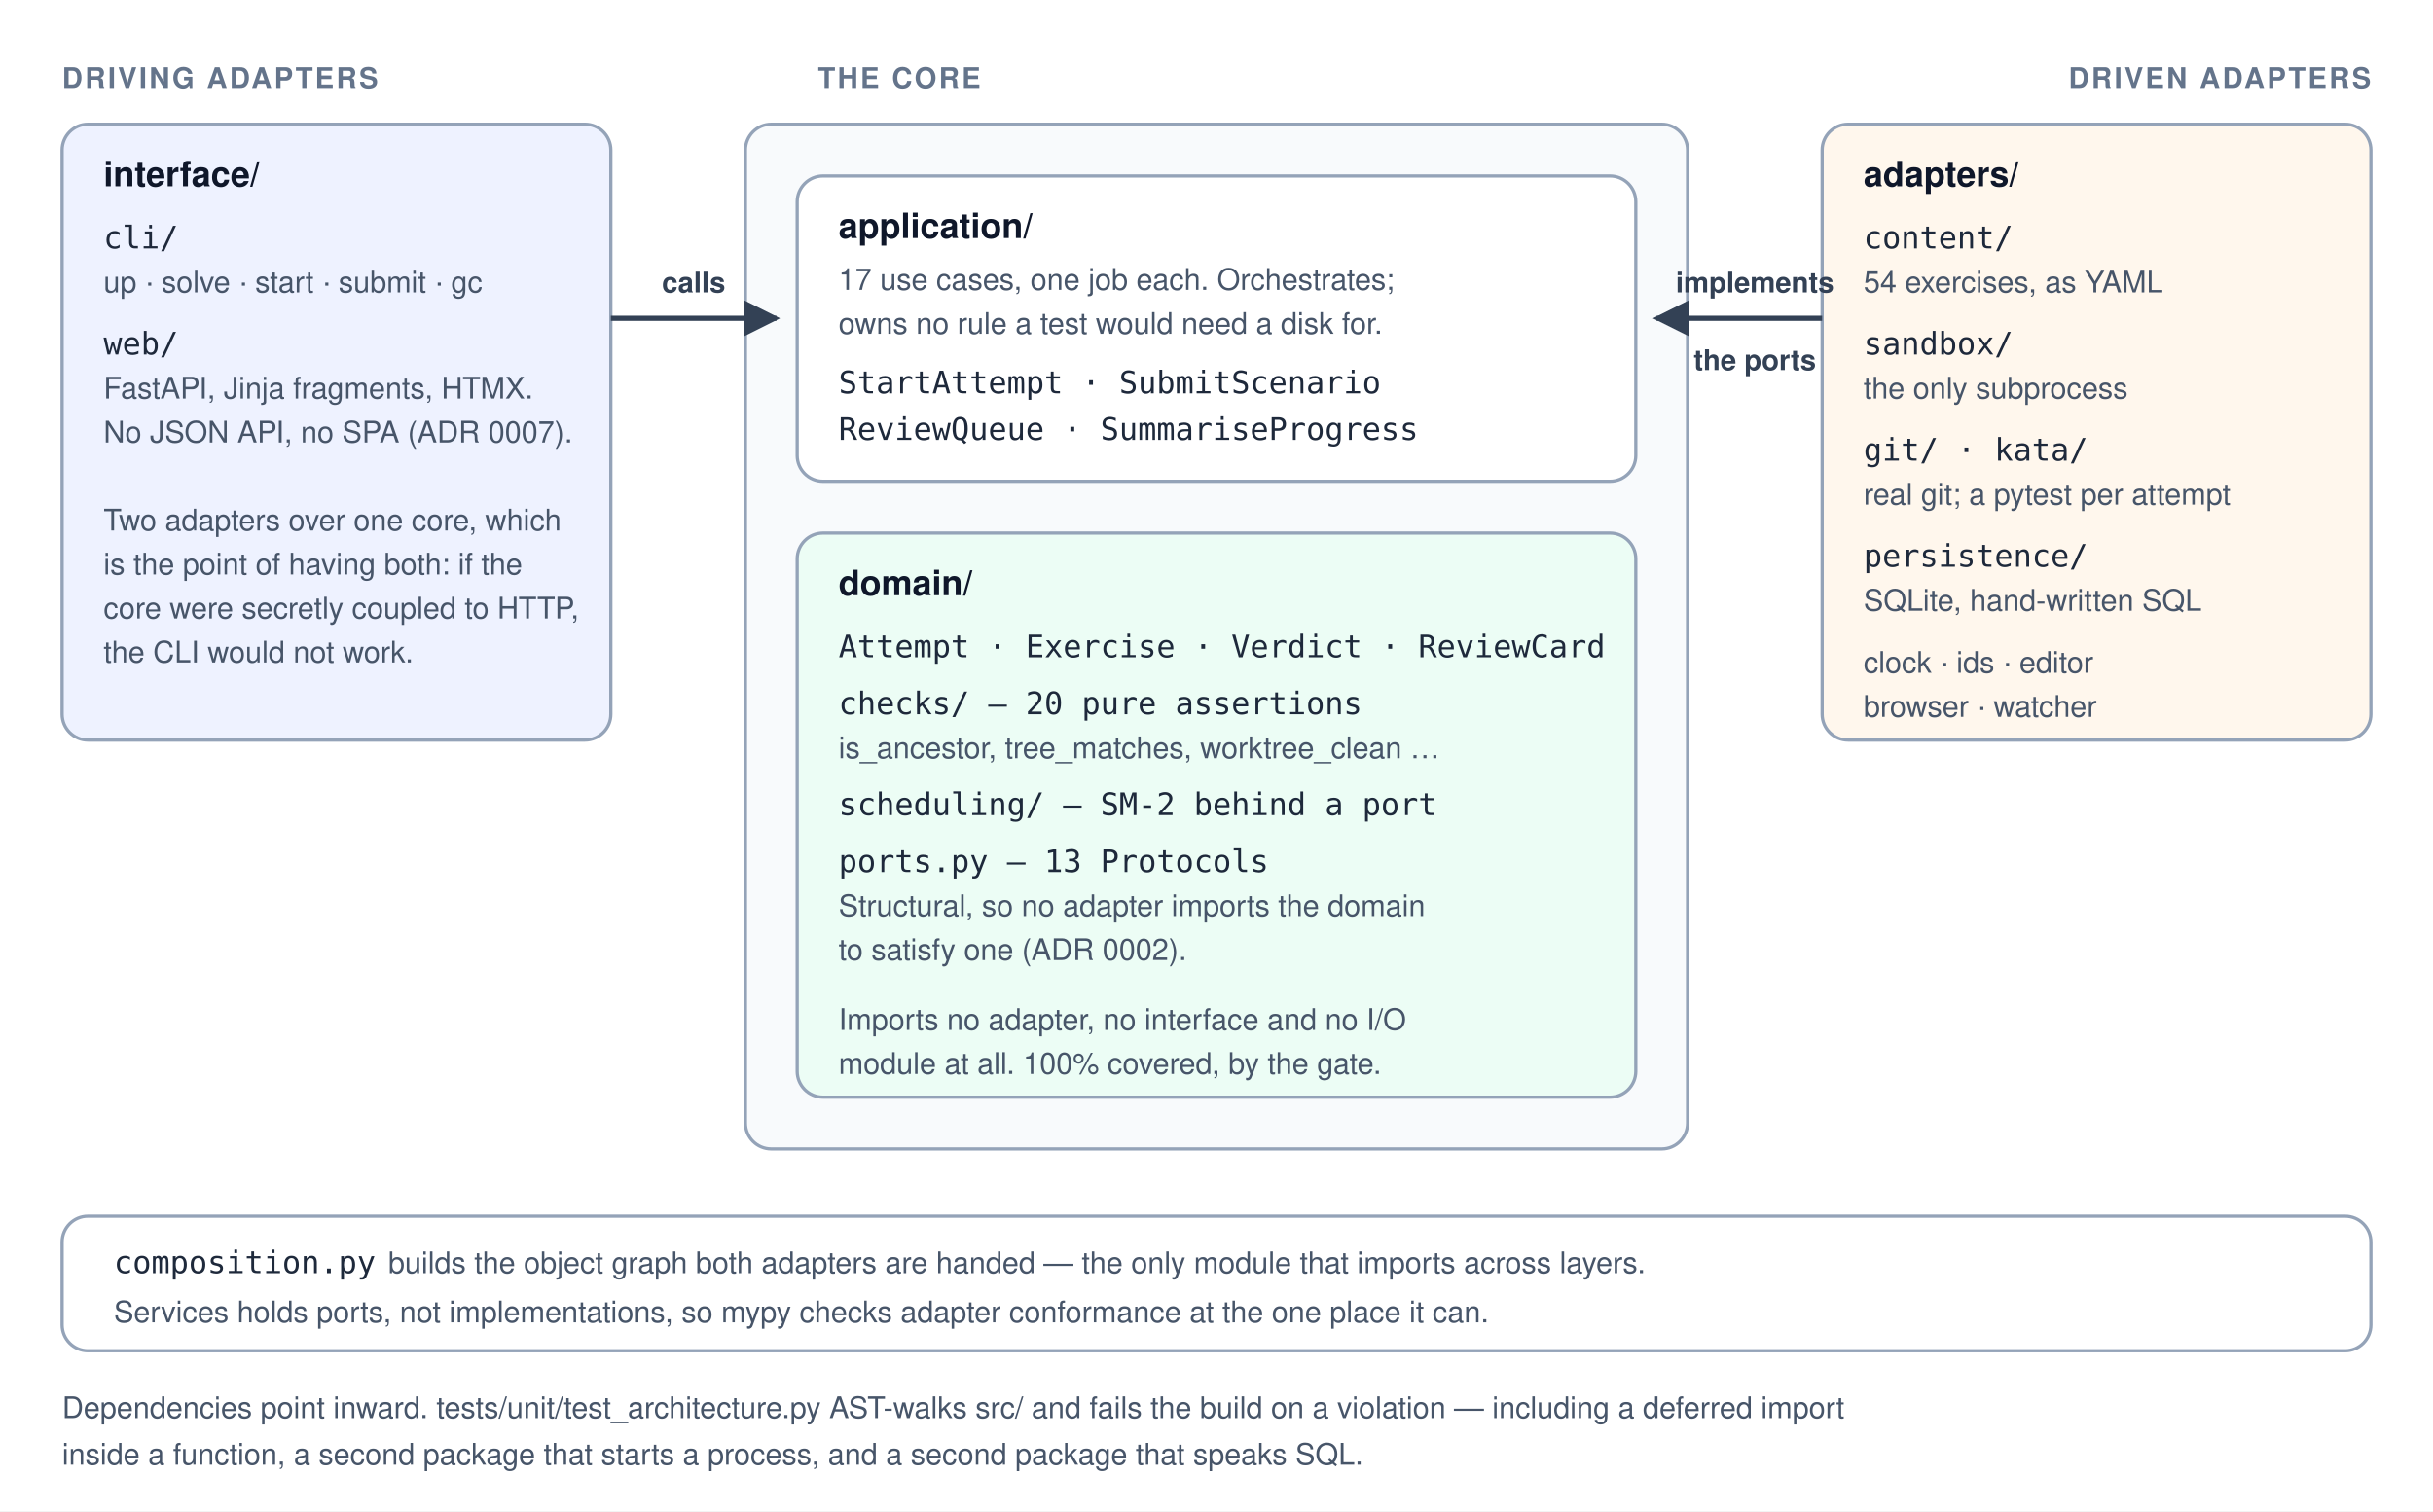
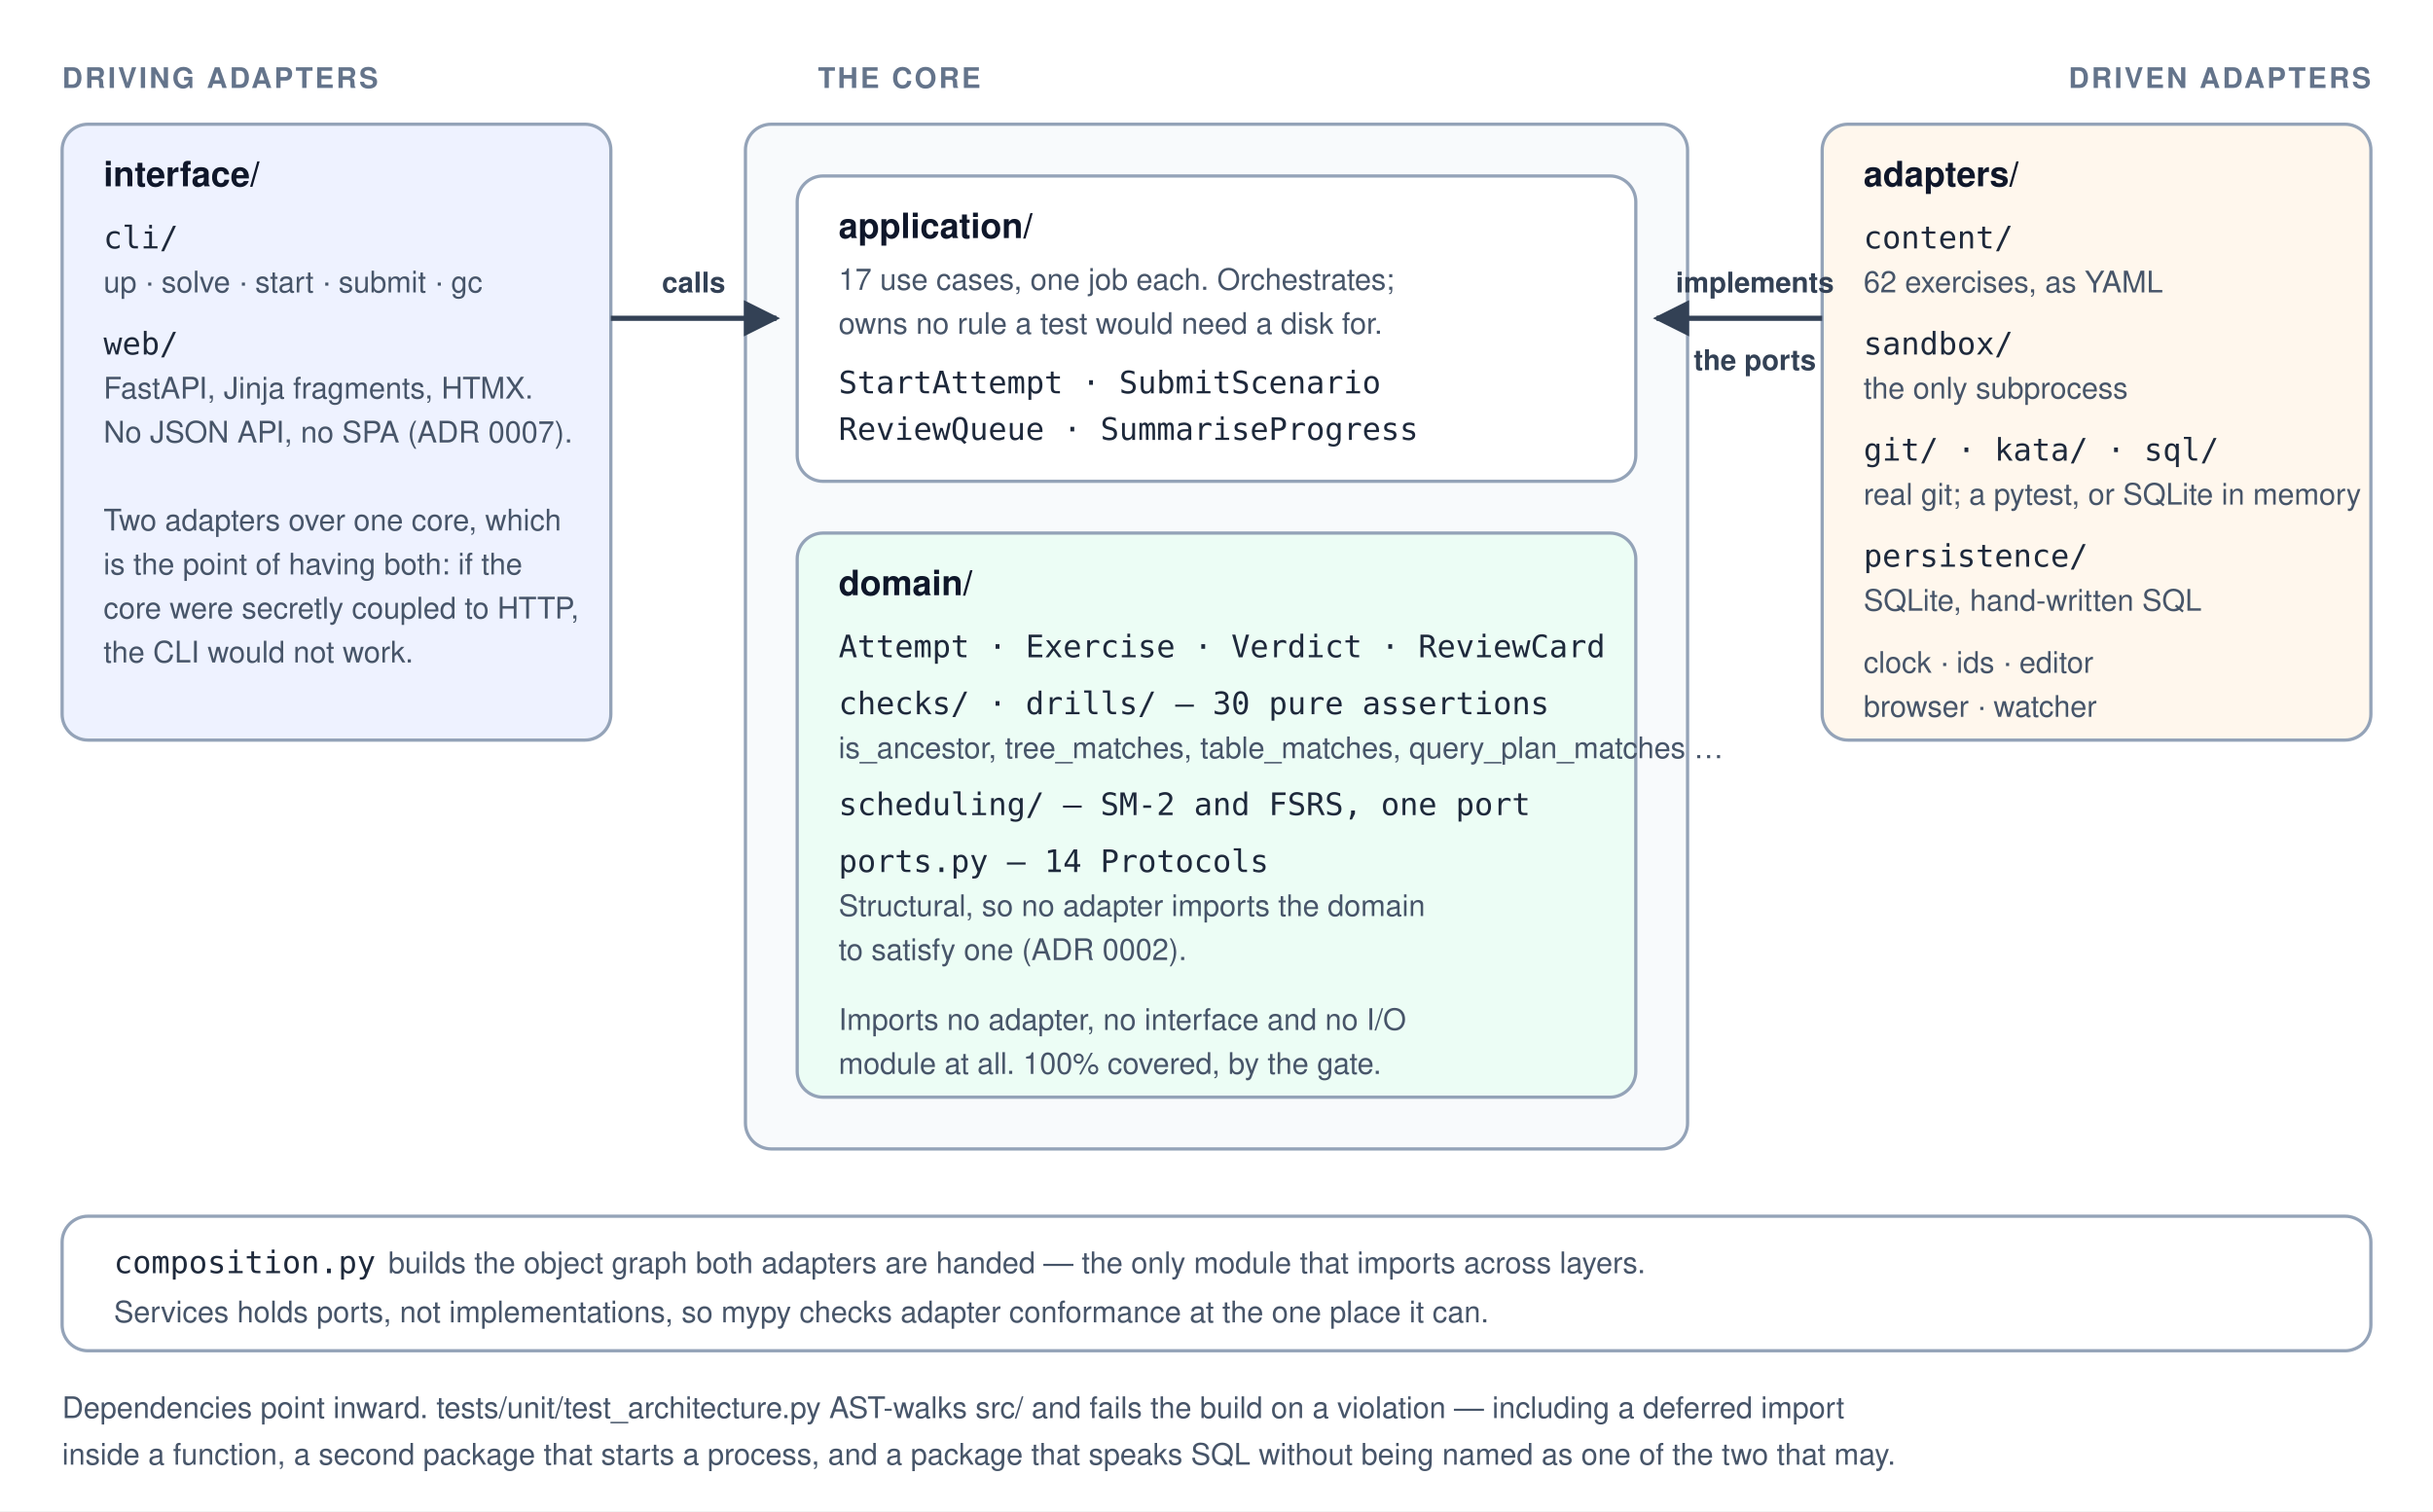
<svg xmlns="http://www.w3.org/2000/svg" viewBox="0 0 940 584" width="940" height="584" font-family="ui-sans-serif, system-ui, Segoe UI, Helvetica, Arial, sans-serif" role="img" aria-label="Dependencies point inward. Driving adapters — the CLI and the web app — call the application layer; the application layer and the domain sit at the centre; driven adapters implement the domain's ports. composition.py is the only module that imports across layers, and a test fails the build on a violation.">
  <style>
    .box { stroke: #94a3b8; stroke-width: 1.25; rx: 10 }
    .h { font-size: 13.5px; font-weight: 700; fill: #0f172a }
    .m { font-size: 12px; fill: #1e293b; font-family: ui-monospace, SFMono-Regular, Menlo, Consolas, monospace }
    .d { font-size: 11.5px; fill: #475569 }
    .cap { font-size: 11px; font-weight: 700; fill: #64748b; letter-spacing: .08em }
    .arrow { stroke: #334155; stroke-width: 2; fill: none; marker-end: url(#tip) }
    .al { font-size: 11px; font-weight: 600; fill: #334155 }
  </style>
  <defs>
    <marker id="tip" viewBox="0 0 10 10" refX="9" refY="5" markerWidth="7" markerHeight="7" orient="auto-start-reverse">
      <path d="M0 0 L10 5 L0 10 z" fill="#334155" />
    </marker>
  </defs>
  <rect width="940" height="584" fill="#ffffff" />
  <text class="cap" x="24" y="34">DRIVING ADAPTERS</text>
  <text class="cap" x="316" y="34">THE CORE</text>
  <text class="cap" x="916" y="34" text-anchor="end">DRIVEN ADAPTERS</text>
  <rect class="box" x="24" y="48" width="212" height="238" fill="#eef2ff" />
  <text class="h" x="40" y="72">interface/</text>
  <text class="m" x="40" y="96">cli/</text>
  <text class="d" x="40" y="113">up · solve · start · submit · gc</text>
  <text class="m" x="40" y="137">web/</text>
  <text class="d" x="40" y="154">FastAPI, Jinja fragments, HTMX.</text>
  <text class="d" x="40" y="171">No JSON API, no SPA (ADR 0007).</text>
  <text class="d" x="40" y="205">Two adapters over one core, which</text>
  <text class="d" x="40" y="222">is the point of having both: if the</text>
  <text class="d" x="40" y="239">core were secretly coupled to HTTP,</text>
  <text class="d" x="40" y="256">the CLI would not work.</text>
  <rect class="box" x="288" y="48" width="364" height="396" fill="#f8fafc" />
  <rect class="box" x="308" y="68" width="324" height="118" fill="#ffffff" />
  <text class="h" x="324" y="92">application/</text>
  <text class="d" x="324" y="112">17 use cases, one job each. Orchestrates;</text>
  <text class="d" x="324" y="129">owns no rule a test would need a disk for.</text>
  <text class="m" x="324" y="152">StartAttempt · SubmitScenario</text>
  <text class="m" x="324" y="170">ReviewQueue · SummariseProgress</text>
  <rect class="box" x="308" y="206" width="324" height="218" fill="#ecfdf5" />
  <text class="h" x="324" y="230">domain/</text>
  <text class="m" x="324" y="254">Attempt · Exercise · Verdict · ReviewCard</text>
-   <text class="m" x="324" y="276">checks/ — 20 pure assertions</text>
-   <text class="d" x="324" y="293">is_ancestor, tree_matches, worktree_clean …</text>
-   <text class="m" x="324" y="315">scheduling/ — SM-2 behind a port</text>
-   <text class="m" x="324" y="337">ports.py — 13 Protocols</text>
+   <text class="m" x="324" y="276">checks/ · drills/ — 30 pure assertions</text>
+   <text class="d" x="324" y="293">is_ancestor, tree_matches, table_matches, query_plan_matches …</text>
+   <text class="m" x="324" y="315">scheduling/ — SM-2 and FSRS, one port</text>
+   <text class="m" x="324" y="337">ports.py — 14 Protocols</text>
  <text class="d" x="324" y="354">Structural, so no adapter imports the domain</text>
  <text class="d" x="324" y="371">to satisfy one (ADR 0002).</text>
  <text class="d" x="324" y="398">Imports no adapter, no interface and no I/O</text>
  <text class="d" x="324" y="415">module at all. 100% covered, by the gate.</text>
  <rect class="box" x="704" y="48" width="212" height="238" fill="#fff7ed" />
  <text class="h" x="720" y="72">adapters/</text>
  <text class="m" x="720" y="96">content/</text>
-   <text class="d" x="720" y="113">54 exercises, as YAML</text>
+   <text class="d" x="720" y="113">62 exercises, as YAML</text>
  <text class="m" x="720" y="137">sandbox/</text>
  <text class="d" x="720" y="154">the only subprocess</text>
-   <text class="m" x="720" y="178">git/ · kata/</text>
-   <text class="d" x="720" y="195">real git; a pytest per attempt</text>
+   <text class="m" x="720" y="178">git/ · kata/ · sql/</text>
+   <text class="d" x="720" y="195">real git; a pytest, or SQLite in memory</text>
  <text class="m" x="720" y="219">persistence/</text>
  <text class="d" x="720" y="236">SQLite, hand-written SQL</text>
  <text class="d" x="720" y="260">clock · ids · editor</text>
  <text class="d" x="720" y="277">browser · watcher</text>
  <path class="arrow" d="M236 123 L300 123" />
  <text class="al" x="268" y="113" text-anchor="middle">calls</text>
  <path class="arrow" d="M704 123 L640 123" />
  <text class="al" x="678" y="113" text-anchor="middle">implements</text>
  <text class="al" x="678" y="143" text-anchor="middle">the ports</text>
  <rect class="box" x="24" y="470" width="892" height="52" fill="#ffffff" />
  <text class="m" x="44" y="492">composition.py</text>
  <text class="d" x="150" y="492">builds the object graph both adapters are handed — the only module that imports across layers.</text>
  <text class="d" x="44" y="511">Services holds ports, not implementations, so mypy checks adapter conformance at the one place it can.</text>
  <text class="d" x="24" y="548">Dependencies point inward. tests/unit/test_architecture.py AST-walks src/ and fails the build on a violation — including a deferred import</text>
-   <text class="d" x="24" y="566">inside a function, a second package that starts a process, and a second package that speaks SQL.</text>
+   <text class="d" x="24" y="566">inside a function, a second package that starts a process, and a package that speaks SQL without being named as one of the two that may.</text>
</svg>
